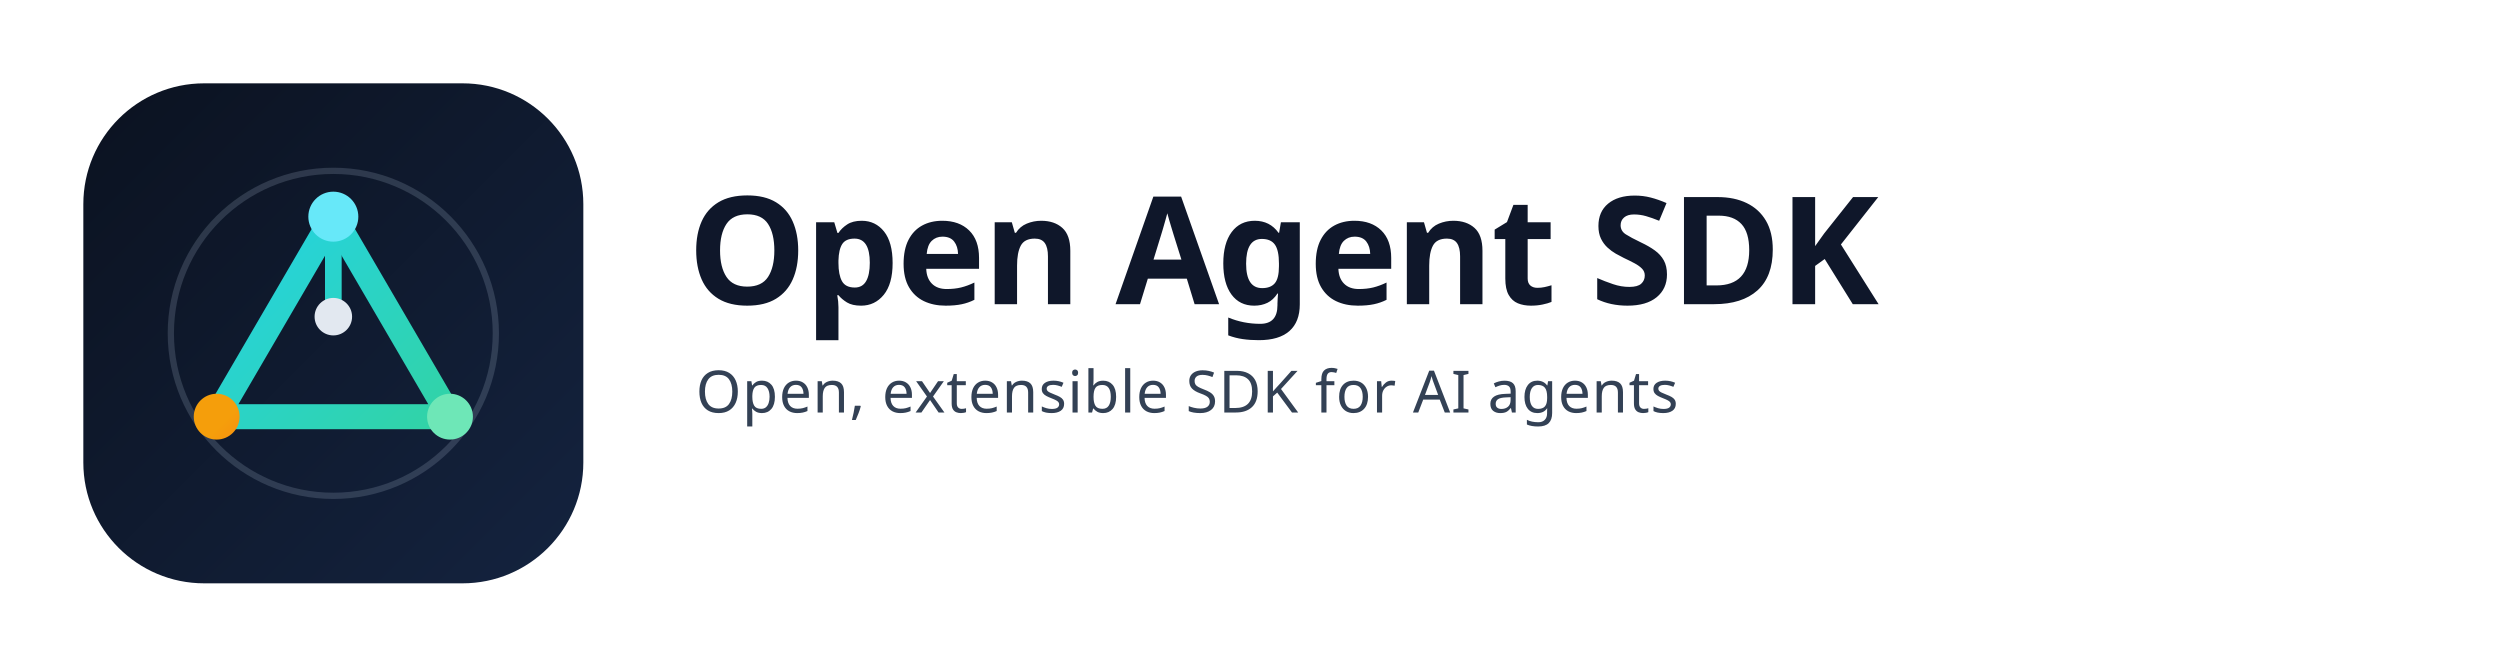
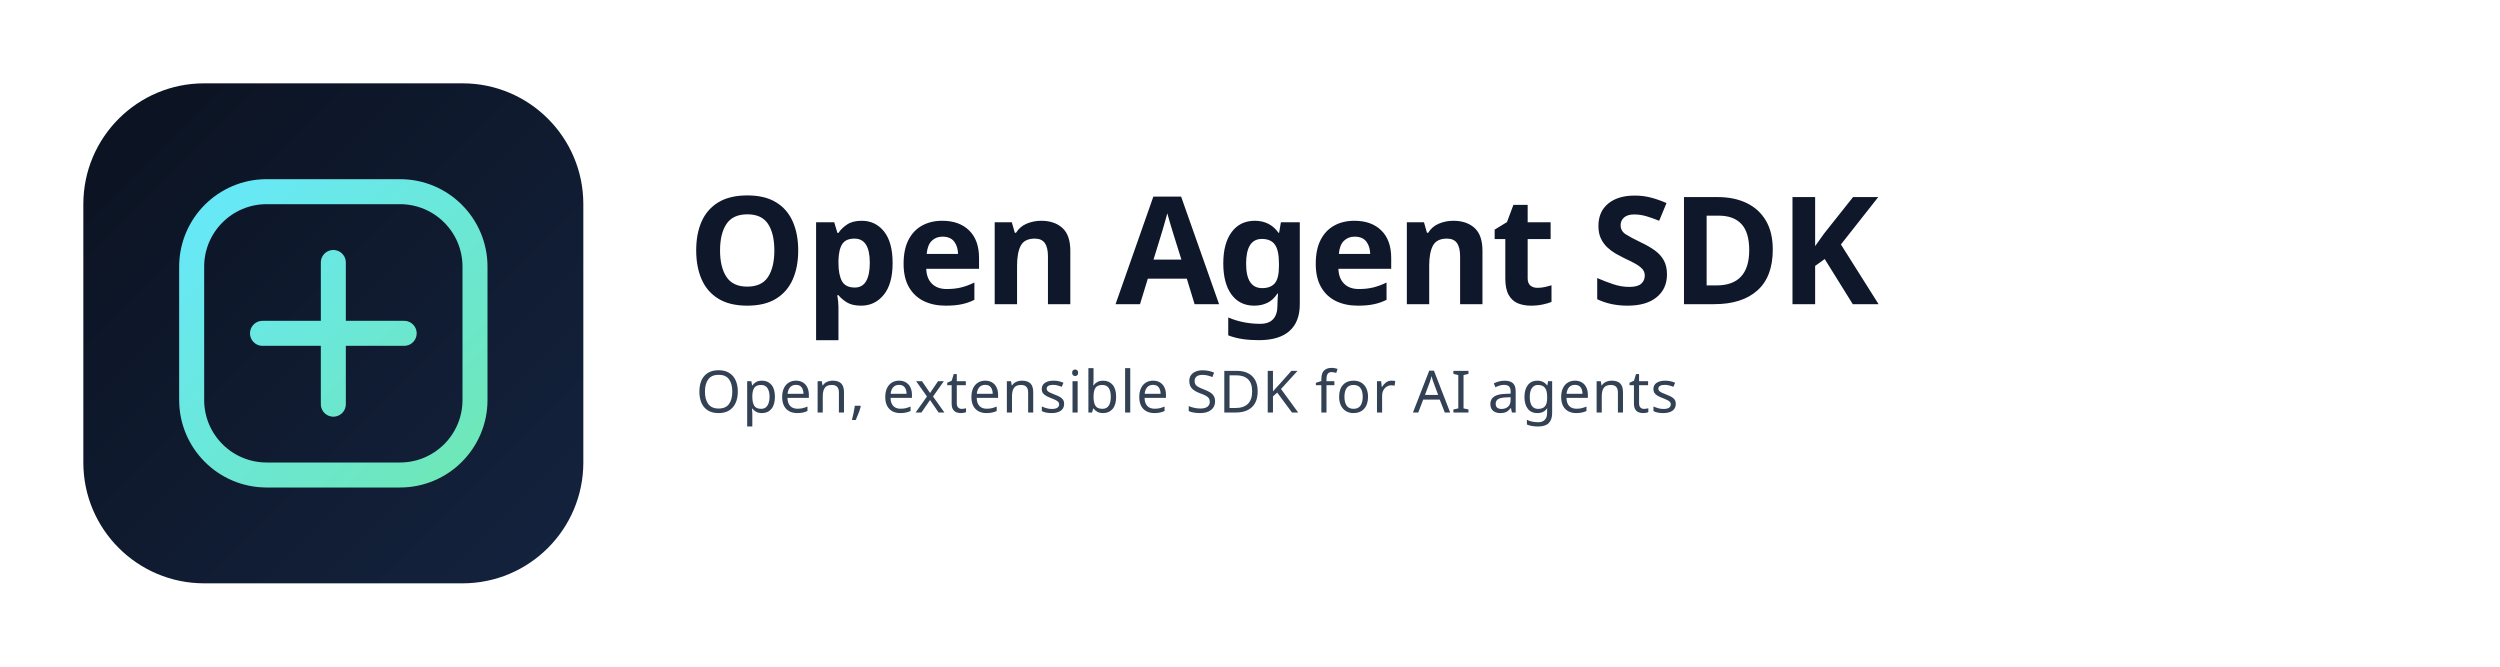
<svg xmlns="http://www.w3.org/2000/svg" width="1200" height="320" viewBox="0 0 1200 320" fill="none" role="img" aria-labelledby="title desc">
  <defs>
    <linearGradient id="markBg" x1="40" y1="40" x2="280" y2="280" gradientUnits="userSpaceOnUse">
      <stop offset="0" stop-color="#0B1220" />
      <stop offset="1" stop-color="#14233F" />
    </linearGradient>
-     <linearGradient id="signal" x1="92" y1="92" x2="228" y2="228" gradientUnits="userSpaceOnUse">
-       <stop offset="0" stop-color="#22D3EE" />
-       <stop offset="1" stop-color="#34D399" />
-     </linearGradient>
-     <linearGradient id="spark" x1="86" y1="224" x2="112" y2="250" gradientUnits="userSpaceOnUse">
-       <stop offset="0" stop-color="#F59E0B" />
-       <stop offset="1" stop-color="#F97316" />
+     <linearGradient id="markStroke" x1="96" y1="96" x2="224" y2="224" gradientUnits="userSpaceOnUse">
+       <stop offset="0" stop-color="#67E8F9" />
+       <stop offset="1" stop-color="#6EE7B7" />
    </linearGradient>
  </defs>
  <rect x="40" y="40" width="240" height="240" rx="58" fill="url(#markBg)" />
-   <circle cx="160" cy="160" r="78" stroke="#94A3B8" stroke-opacity="0.24" stroke-width="3" />
-   <path d="M160 104L104 200H216L160 104Z" stroke="url(#signal)" stroke-width="12" stroke-linejoin="round" />
-   <path d="M160 152L160 104" stroke="url(#signal)" stroke-width="8" stroke-linecap="round" />
-   <circle cx="160" cy="104" r="12" fill="#67E8F9" />
-   <circle cx="104" cy="200" r="11" fill="url(#spark)" />
-   <circle cx="216" cy="200" r="11" fill="#6EE7B7" />
-   <circle cx="160" cy="152" r="9" fill="#E2E8F0" />
-   <g fill="#0F172A">
-     <text x="330" y="146" font-size="72" font-family="'Sora', 'Avenir Next', 'Segoe UI', sans-serif" font-weight="700" letter-spacing="-1.2">Open Agent SDK</text>
-     <text x="334" y="198" font-size="28" font-family="'Sora', 'Avenir Next', 'Segoe UI', sans-serif" font-weight="500" fill="#334155" letter-spacing="0.4">Open, extensible SDK for AI agents</text>
-   </g>
+   <rect x="92" y="92" width="136" height="136" rx="36" stroke="url(#markStroke)" stroke-width="12" />
+   <path d="M126 160H194" stroke="url(#markStroke)" stroke-width="12" stroke-linecap="round" />
+   <path d="M160 126V194" stroke="url(#markStroke)" stroke-width="12" stroke-linecap="round" />
+   <text x="330" y="146" font-size="72" font-family="'Sora', 'Avenir Next', 'Segoe UI', sans-serif" font-weight="700" fill="#0F172A" letter-spacing="-1.2">Open Agent SDK</text>
+   <text x="334" y="198" font-size="28" font-family="'Sora', 'Avenir Next', 'Segoe UI', sans-serif" font-weight="500" fill="#334155" letter-spacing="0.4">Open, extensible SDK for AI agents</text>
</svg>
